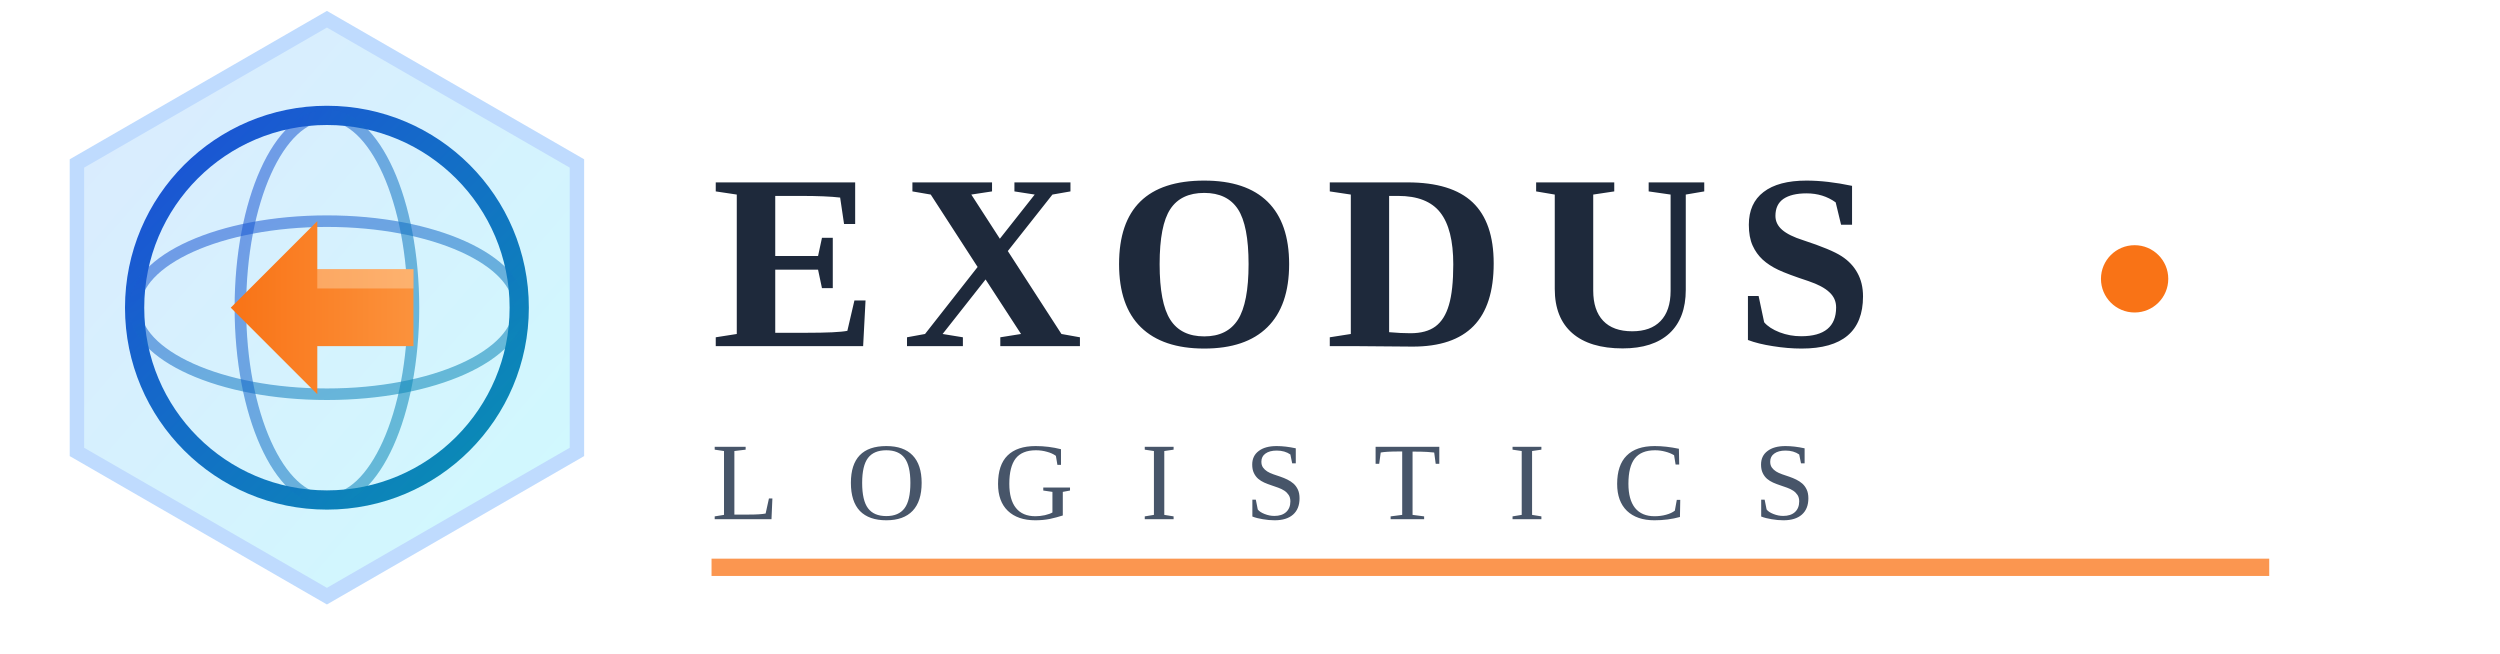
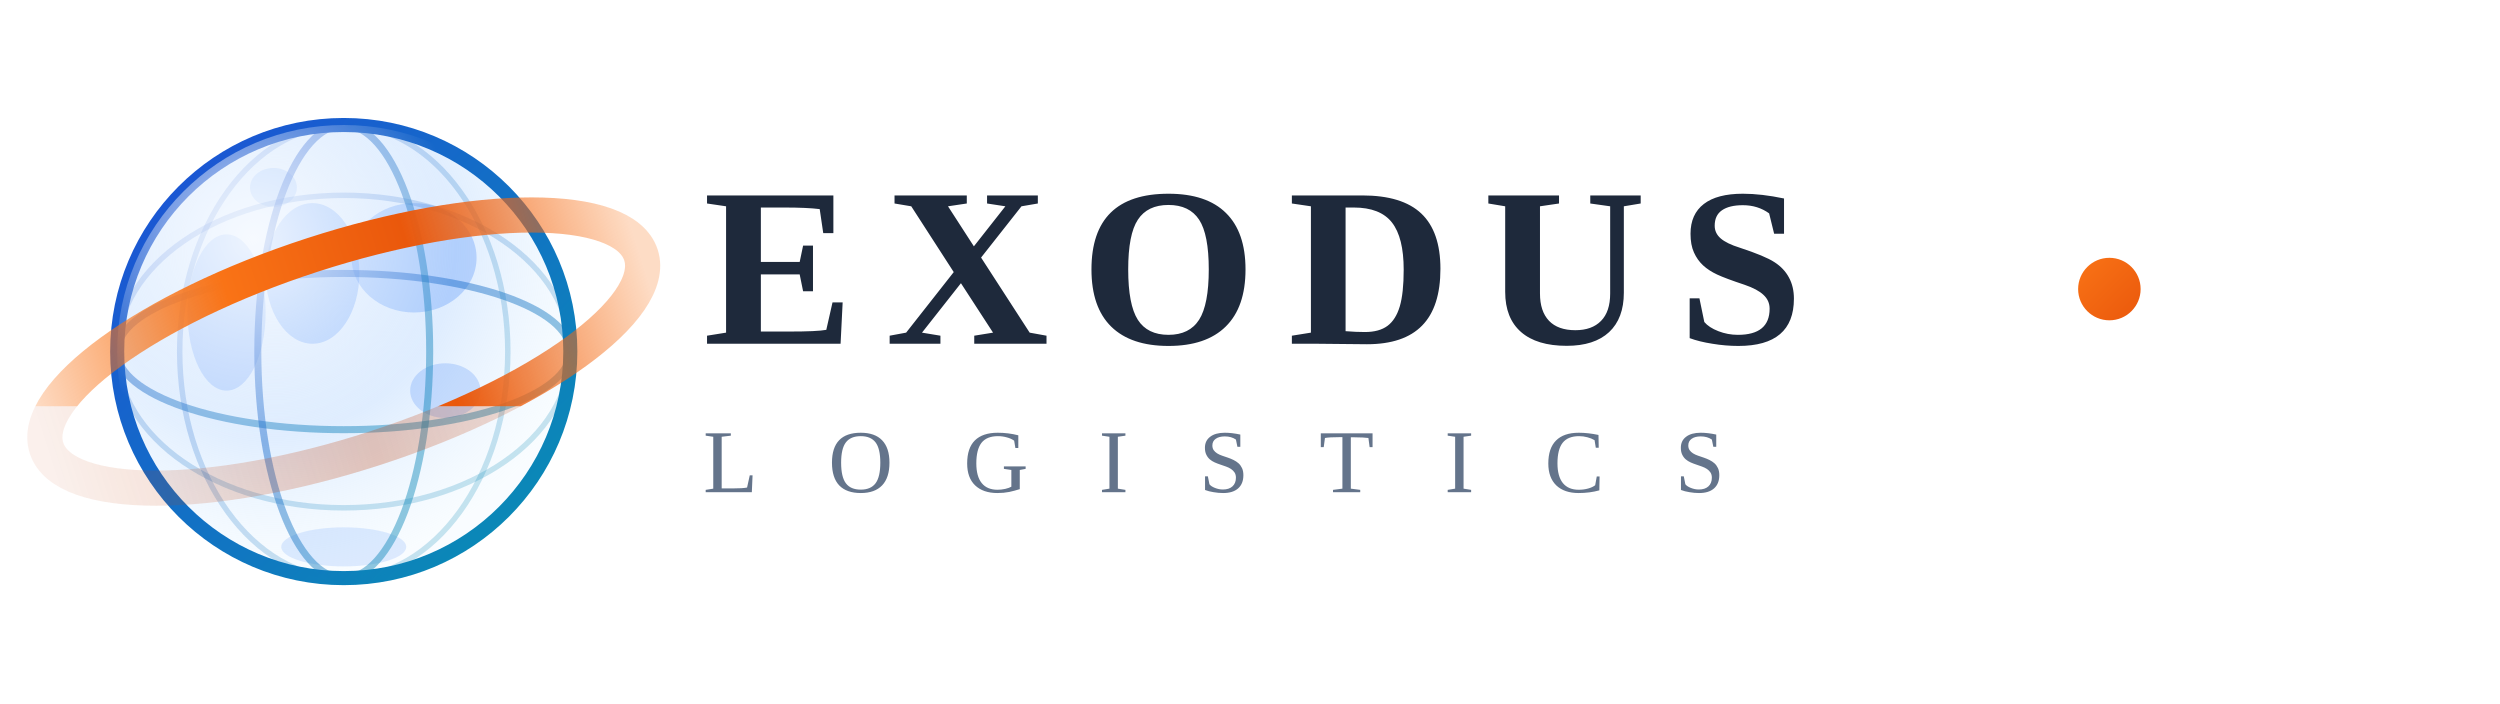
- <svg xmlns="http://www.w3.org/2000/svg" width="260" height="68" viewBox="0 0 260 68" fill="none">
+ <svg xmlns="http://www.w3.org/2000/svg" width="320" height="90" viewBox="0 0 320 90" fill="none">
  <defs>
-     <linearGradient id="globeGrad" x1="0%" y1="0%" x2="100%" y2="100%">
-       <stop offset="0%" style="stop-color:#1d4ed8;stop-opacity:1" />
-       <stop offset="100%" style="stop-color:#0891b2;stop-opacity:1" />
+     <radialGradient id="gBody" cx="35%" cy="28%" r="72%">
+       <stop offset="0%" stop-color="#dbeafe" stop-opacity="0.95" />
+       <stop offset="55%" stop-color="#bfdbfe" stop-opacity="0.5" />
+       <stop offset="100%" stop-color="#e0f2fe" stop-opacity="0.2" />
+     </radialGradient>
+     <radialGradient id="gShine" cx="30%" cy="25%" r="45%">
+       <stop offset="0%" stop-color="#ffffff" stop-opacity="0.75" />
+       <stop offset="100%" stop-color="#ffffff" stop-opacity="0" />
+     </radialGradient>
+     <linearGradient id="gStroke" x1="0%" y1="0%" x2="100%" y2="100%">
+       <stop offset="0%" stop-color="#1d4ed8" />
+       <stop offset="100%" stop-color="#0891b2" />
    </linearGradient>
-     <linearGradient id="arrowGrad" x1="0%" y1="0%" x2="100%" y2="0%">
-       <stop offset="0%" style="stop-color:#f97316;stop-opacity:1" />
-       <stop offset="100%" style="stop-color:#fb923c;stop-opacity:1" />
+     <linearGradient id="gRing" x1="0%" y1="0%" x2="100%" y2="0%">
+       <stop offset="0%" stop-color="#f97316" stop-opacity="0.25" />
+       <stop offset="35%" stop-color="#f97316" stop-opacity="1" />
+       <stop offset="65%" stop-color="#ea580c" stop-opacity="1" />
+       <stop offset="100%" stop-color="#f97316" stop-opacity="0.25" />
    </linearGradient>
-     <linearGradient id="hexGrad" x1="0%" y1="0%" x2="100%" y2="100%">
-       <stop offset="0%" style="stop-color:#dbeafe;stop-opacity:1" />
-       <stop offset="100%" style="stop-color:#cffafe;stop-opacity:1" />
+     <linearGradient id="gRingBack" x1="0%" y1="0%" x2="100%" y2="0%">
+       <stop offset="0%" stop-color="#c2410c" stop-opacity="0.08" />
+       <stop offset="50%" stop-color="#c2410c" stop-opacity="0.28" />
+       <stop offset="100%" stop-color="#c2410c" stop-opacity="0.08" />
    </linearGradient>
+     <linearGradient id="gOrange" x1="0%" y1="0%" x2="100%" y2="100%">
+       <stop offset="0%" stop-color="#f97316" />
+       <stop offset="100%" stop-color="#ea580c" />
+     </linearGradient>
+     <clipPath id="gClip">
+       <circle cx="44" cy="45" r="29" />
+     </clipPath>
+     <clipPath id="gRingBehind">
+       <rect x="0" y="52" width="88" height="30" />
+     </clipPath>
+     <clipPath id="gRingFront">
+       <rect x="0" y="0" width="88" height="52" />
+     </clipPath>
  </defs>
-   <polygon points="34,2 60,17 60,47 34,62 8,47 8,17" fill="url(#hexGrad)" stroke="#bfdbfe" stroke-width="1.5" />
-   <circle cx="34" cy="32" r="20" fill="none" stroke="url(#globeGrad)" stroke-width="2" />
-   <ellipse cx="34" cy="32" rx="20" ry="9" fill="none" stroke="url(#globeGrad)" stroke-width="1.2" opacity="0.55" />
-   <ellipse cx="34" cy="32" rx="9" ry="20" fill="none" stroke="url(#globeGrad)" stroke-width="1.2" opacity="0.55" />
-   <line x1="14" y1="32" x2="54" y2="32" stroke="url(#globeGrad)" stroke-width="1.2" opacity="0.55" />
-   <path d="M24 32 L33 23 L33 28 L43 28 L43 36 L33 36 L33 41 Z" fill="url(#arrowGrad)" />
-   <path d="M24 32 L33 23 L33 28 L43 28 L43 30 L33 30 L33 23 Z" fill="#fed7aa" opacity="0.45" />
-   <text x="74" y="36" font-family="Georgia, 'Times New Roman', serif" font-size="26" font-weight="700" letter-spacing="2.5" fill="#1e293b">EXODUS</text>
-   <circle cx="222" cy="29" r="3.5" fill="#f97316" />
-   <text x="74" y="54" font-family="Georgia, 'Times New Roman', serif" font-size="11.5" font-weight="400" letter-spacing="7" fill="#475569">LOGISTICS</text>
-   <line x1="74" y1="59" x2="236" y2="59" stroke="#f97316" stroke-width="1.8" opacity="0.75" />
+   <circle cx="44" cy="45" r="29" fill="url(#gBody)" stroke="url(#gStroke)" stroke-width="1.8" />
+   <g clip-path="url(#gClip)">
+     <ellipse cx="40" cy="35" rx="6" ry="9" fill="rgba(59,130,246,0.28)" />
+     <ellipse cx="29" cy="40" rx="5" ry="10" fill="rgba(59,130,246,0.22)" />
+     <ellipse cx="53" cy="33" rx="8" ry="7" fill="rgba(59,130,246,0.28)" />
+     <ellipse cx="57" cy="50" rx="4.5" ry="3.5" fill="rgba(59,130,246,0.22)" />
+     <ellipse cx="35" cy="24" rx="3" ry="2.5" fill="rgba(59,130,246,0.18)" />
+     <ellipse cx="44" cy="70" rx="8" ry="2.5" fill="rgba(59,130,246,0.15)" />
+   </g>
+   <ellipse cx="44" cy="45" rx="29" ry="10" fill="none" stroke="url(#gStroke)" stroke-width="0.9" opacity="0.45" />
+   <ellipse cx="44" cy="45" rx="29" ry="20" fill="none" stroke="url(#gStroke)" stroke-width="0.7" opacity="0.22" />
+   <ellipse cx="44" cy="45" rx="11" ry="29" fill="none" stroke="url(#gStroke)" stroke-width="0.9" opacity="0.45" />
+   <ellipse cx="44" cy="45" rx="21" ry="29" fill="none" stroke="url(#gStroke)" stroke-width="0.7" opacity="0.22" />
+   <line x1="15" y1="45" x2="73" y2="45" stroke="url(#gStroke)" stroke-width="1" opacity="0.45" />
+   <line x1="44" y1="16" x2="44" y2="74" stroke="url(#gStroke)" stroke-width="1" opacity="0.45" />
+   <g clip-path="url(#gRingBehind)">
+     <ellipse cx="44" cy="45" rx="40" ry="13" fill="none" stroke="url(#gRingBack)" stroke-width="4.5" transform="rotate(-18,44,45)" />
+   </g>
+   <circle cx="44" cy="45" r="29" fill="url(#gShine)" />
+   <g clip-path="url(#gRingFront)">
+     <ellipse cx="44" cy="45" rx="40" ry="13" fill="none" stroke="url(#gRing)" stroke-width="4.5" transform="rotate(-18,44,45)" />
+   </g>
+   <text x="90" y="44" font-family="Georgia, Times New Roman, serif" font-size="29" font-weight="700" letter-spacing="4" fill="#1e293b">EXODUS</text>
+   <circle cx="270" cy="37" r="4" fill="url(#gOrange)" />
+   <text x="90" y="63" font-family="Georgia, Times New Roman, serif" font-size="11.5" font-weight="400" letter-spacing="9" fill="#64748b">LOGISTICS</text>
+   <line x1="90" y1="69" x2="274" y2="69" stroke="url(#gOrange)" stroke-width="2" stroke-linecap="round" opacity="0.85" />
</svg>
